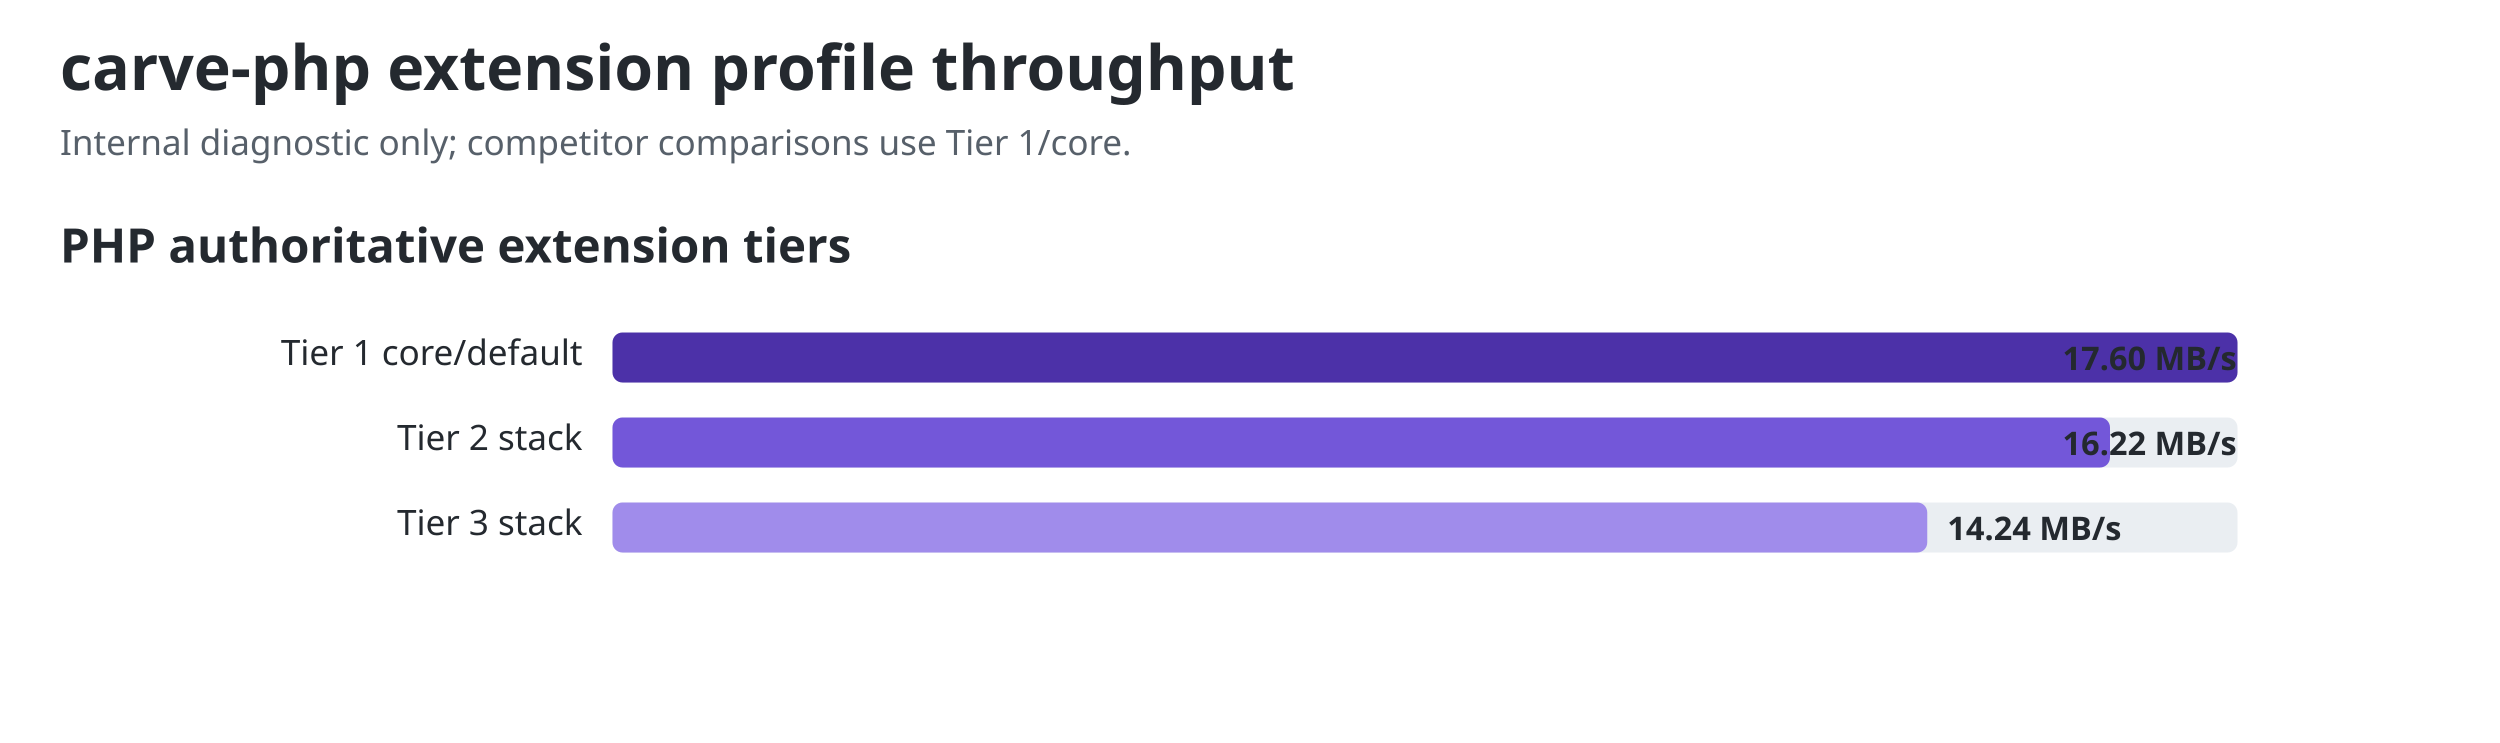
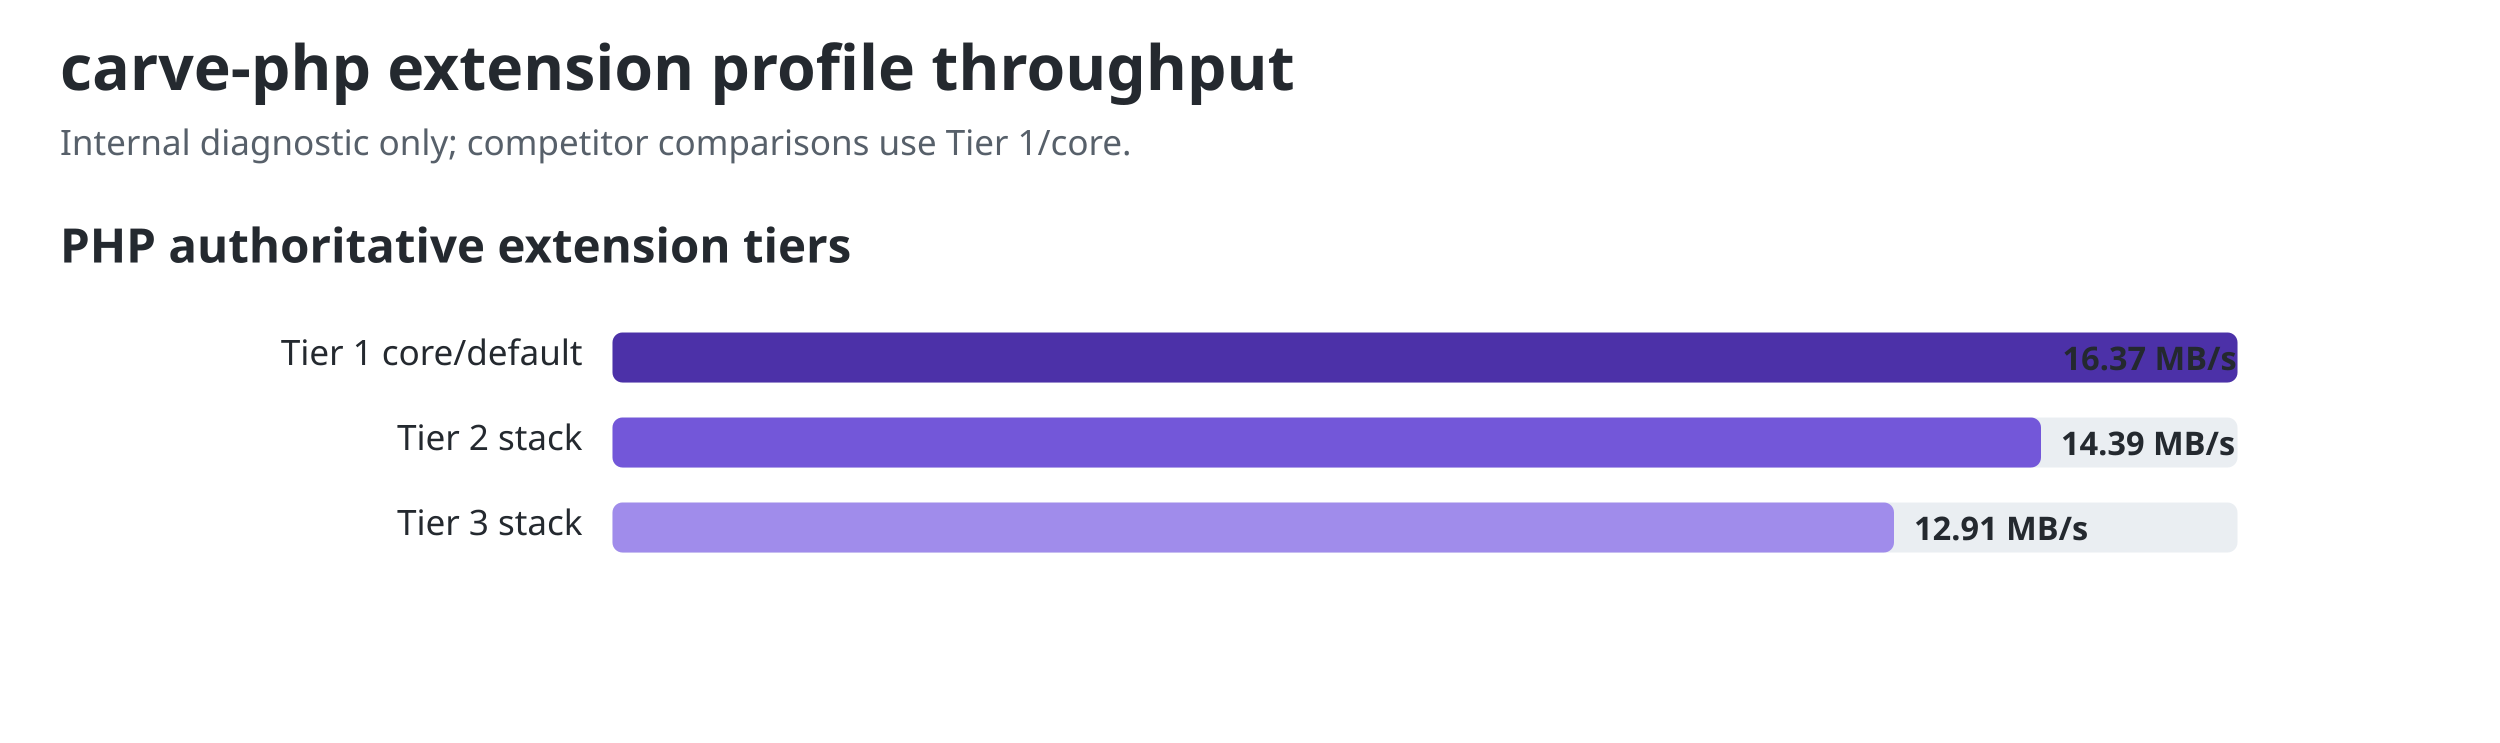
<svg xmlns="http://www.w3.org/2000/svg" width="1000" height="297" viewBox="0 0 1000 297" role="img" aria-labelledby="title desc">
  <style>text{font-family:ui-sans-serif,system-ui,sans-serif;fill:#24292f}.title{font-size:25px;font-weight:700}.sub{font-size:14px;fill:#57606a}.group{font-size:19px;font-weight:650}.label{font-size:14px}.value{font-size:13px;font-weight:650;fill:#24292f}.track{fill:#eaeef2}@media(prefers-color-scheme:dark){text,.value{fill:#f0f6fc}.sub{fill:#8c959f}.track{fill:#30363d}}</style>
  <text id="chart-title" class="title" x="24" y="36">carve-php extension profile throughput</text>
  <text class="sub" x="24" y="62">Internal diagnostic only; competitor comparisons use Tier 1/core.</text>
  <text class="group" x="24" y="105">PHP authoritative extension tiers</text>
  <text class="label" x="233" y="146" text-anchor="end">Tier 1 core/default</text>
  <rect class="track" x="245" y="133" width="650" height="20" rx="4" />
  <rect x="245" y="133" width="650.0" height="20" rx="4" fill="#4c31a8" />
-   <text class="value" x="825" y="148">17.60 MB/s</text>
+   <text class="value" x="825" y="148">16.37 MB/s</text>
  <text class="label" x="233" y="180" text-anchor="end">Tier 2 stack</text>
  <rect class="track" x="245" y="167" width="650" height="20" rx="4" />
-   <rect x="245" y="167" width="599.0" height="20" rx="4" fill="#7357d9" />
-   <text class="value" x="825" y="182">16.22 MB/s</text>
+   <rect x="245" y="167" width="571.4" height="20" rx="4" fill="#7357d9" />
+   <text class="value" x="824.381" y="182">14.39 MB/s</text>
  <text class="label" x="233" y="214" text-anchor="end">Tier 3 stack</text>
  <rect class="track" x="245" y="201" width="650" height="20" rx="4" />
-   <rect x="245" y="201" width="525.9" height="20" rx="4" fill="#a08ceb" />
-   <text class="value" x="778.909" y="216">14.24 MB/s</text>
+   <rect x="245" y="201" width="512.6" height="20" rx="4" fill="#a08ceb" />
+   <text class="value" x="765.615" y="216">12.91 MB/s</text>
</svg>
